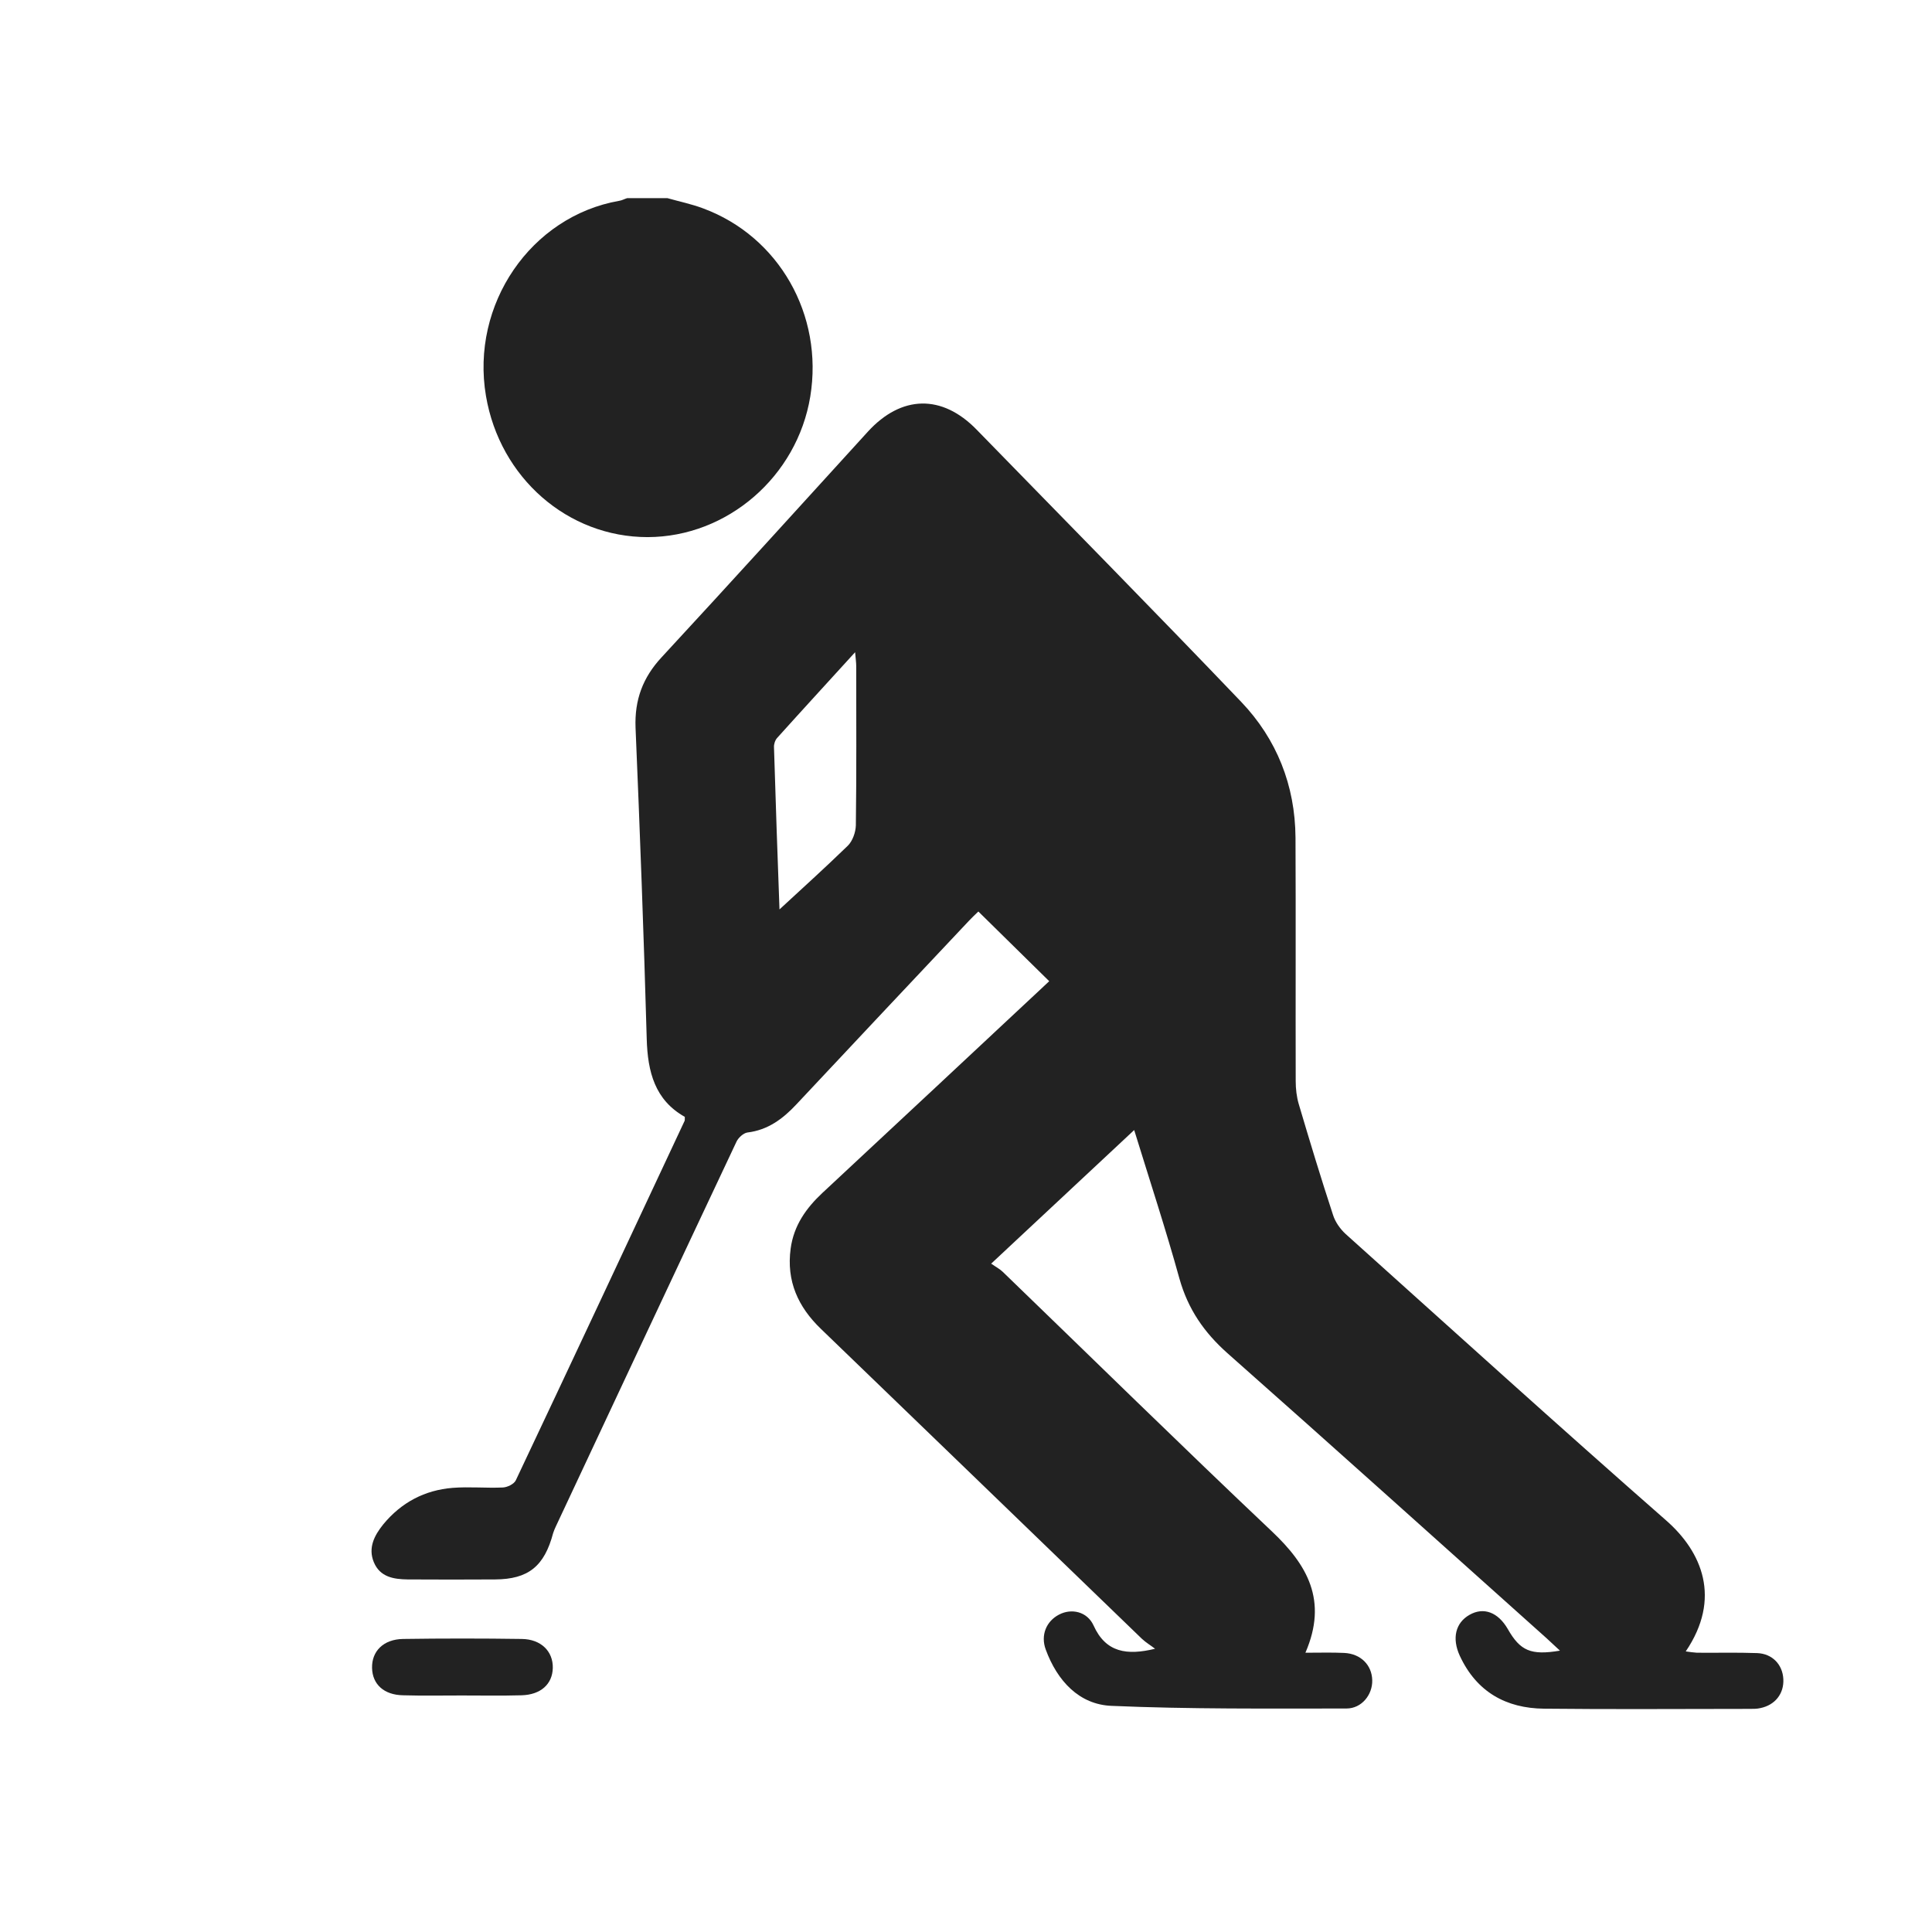
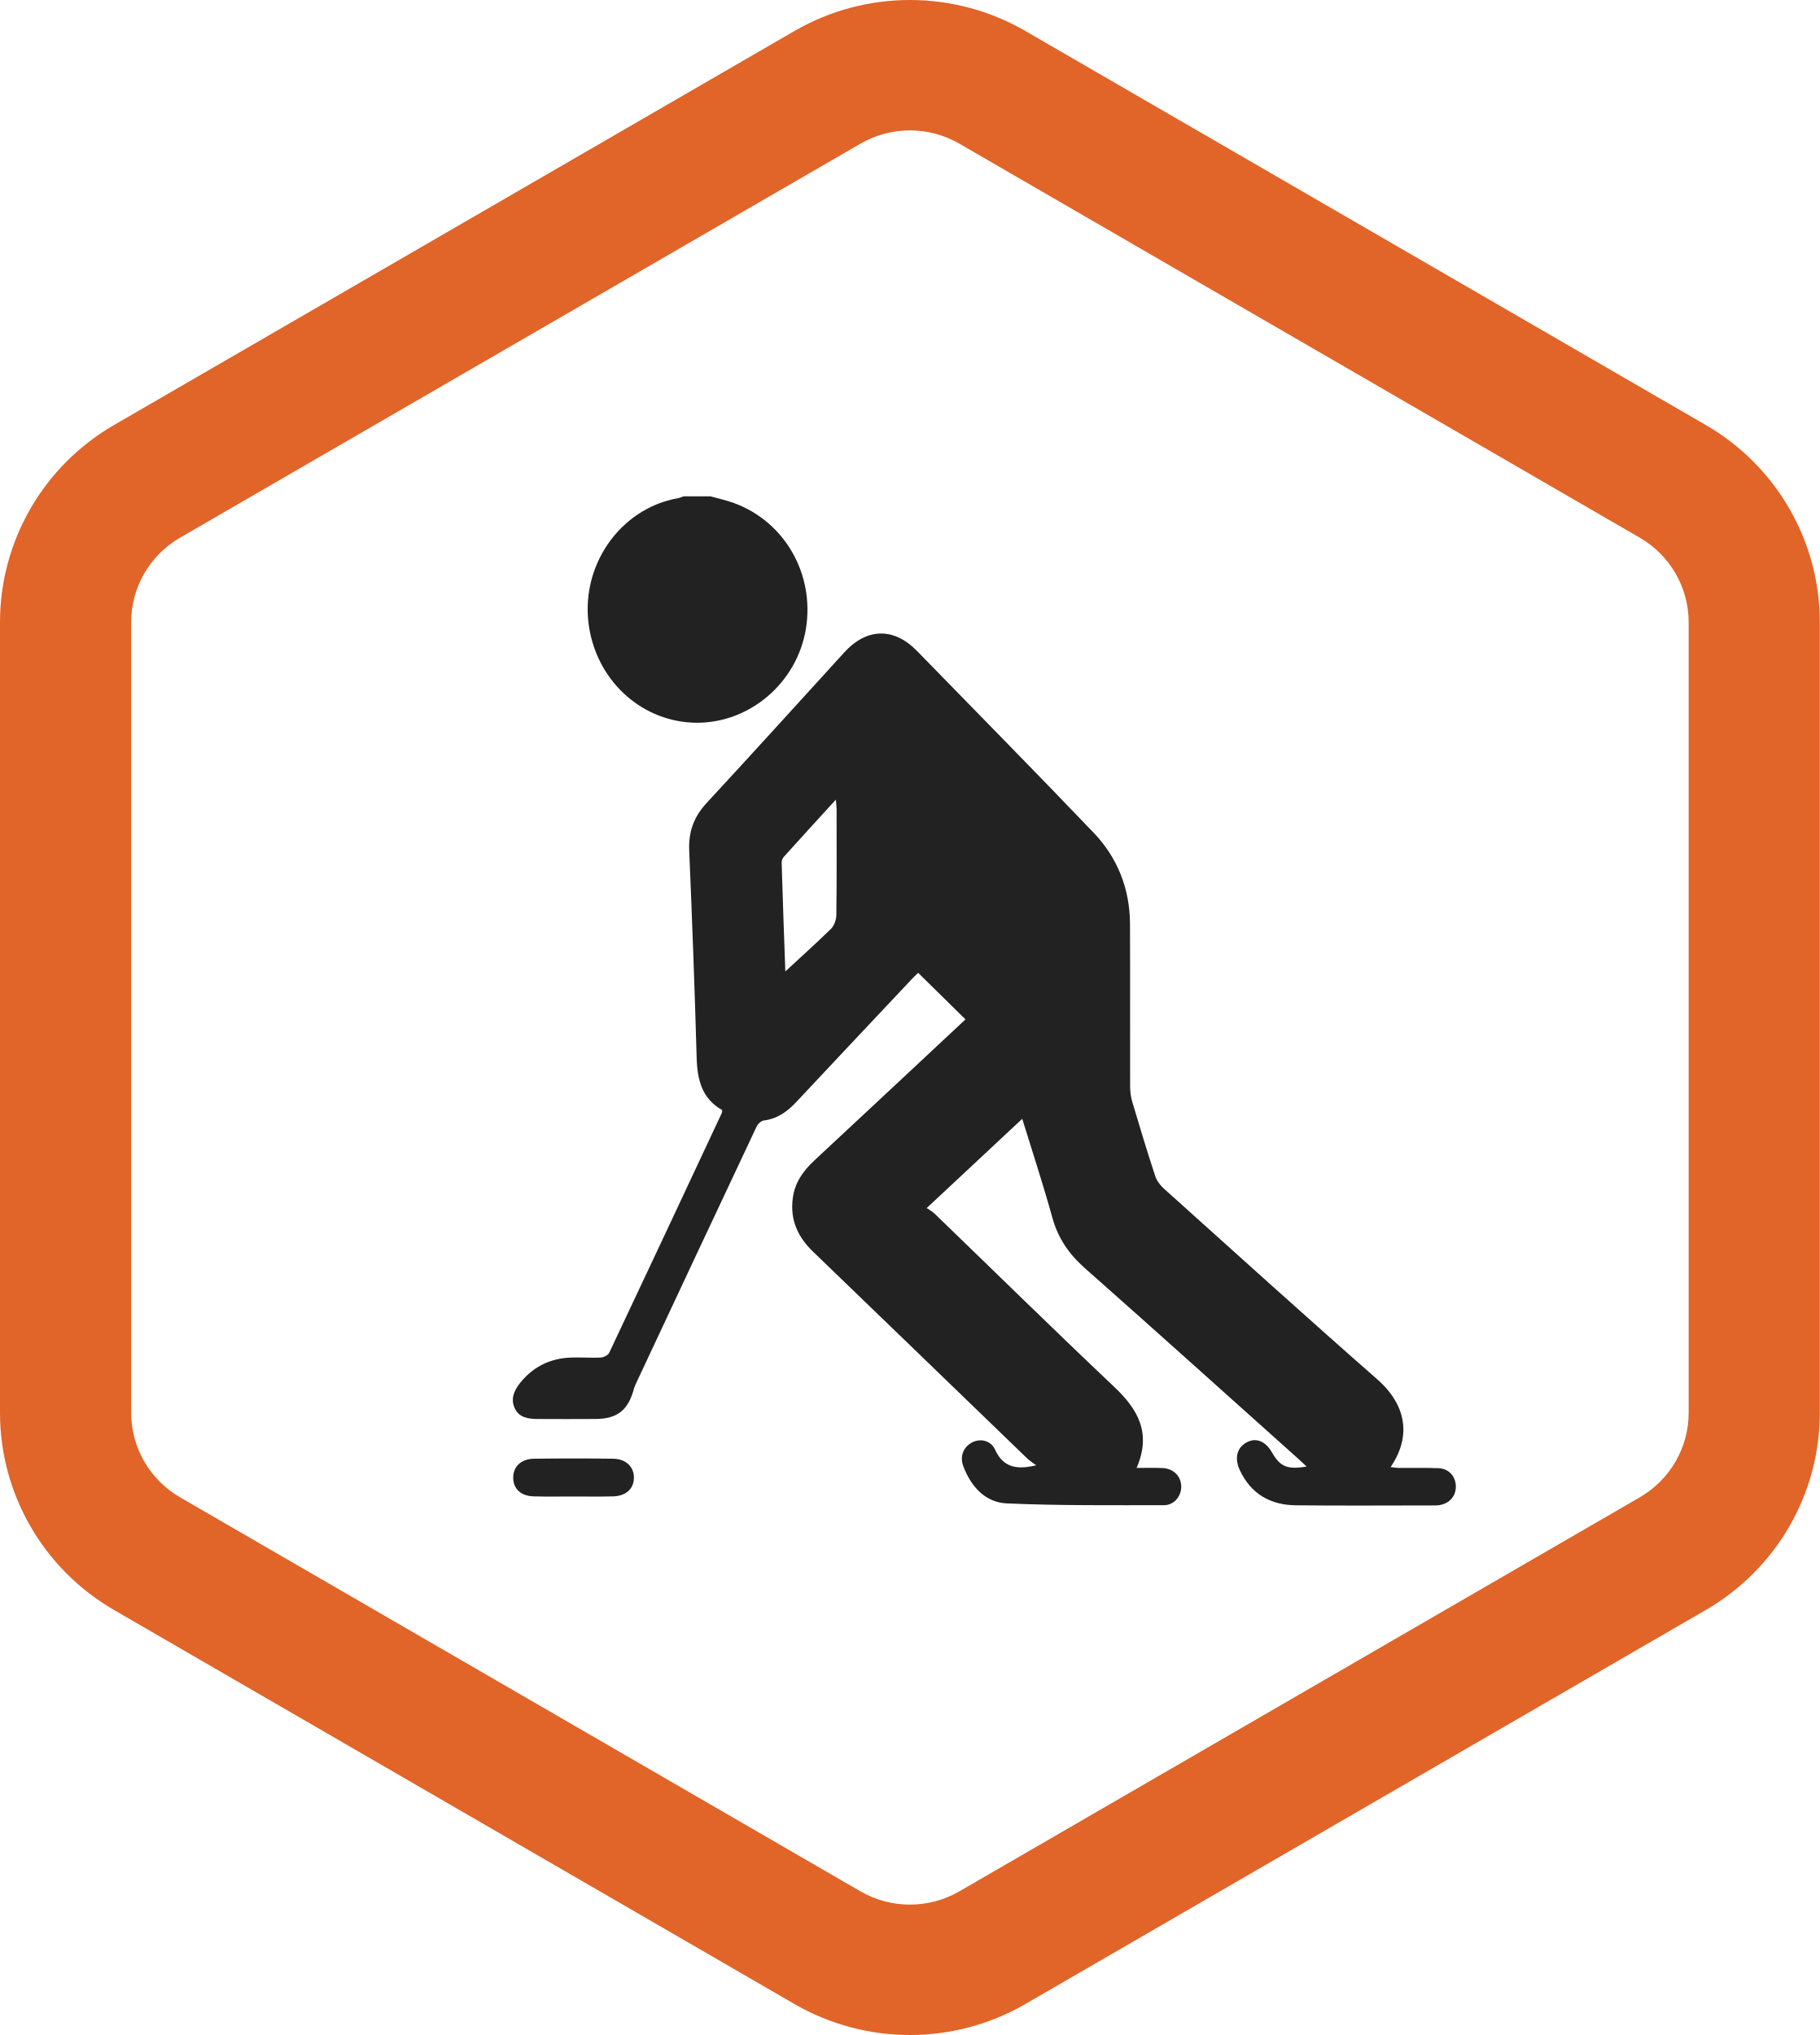
- <svg xmlns="http://www.w3.org/2000/svg" width="78" height="78" viewBox="0 0 78 78" fill="none">
-   <path d="M26.947 8C27.427 8.137 27.915 8.236 28.381 8.411C31.449 9.544 33.253 12.716 32.713 16.01C32.181 19.243 29.364 21.677 26.148 21.685C22.925 21.685 20.182 19.296 19.62 15.987C18.992 12.29 21.431 8.73 25.002 8.107C25.113 8.091 25.217 8.03 25.32 8C25.867 8 26.407 8 26.947 8Z" fill="#222222" />
-   <path d="M27.648 45.091C26.443 44.414 26.147 43.281 26.11 41.942C25.992 37.758 25.836 33.567 25.659 29.383C25.615 28.249 25.955 27.352 26.709 26.538C29.496 23.526 32.261 20.475 35.033 17.433C36.394 15.941 38.035 15.911 39.432 17.349C42.996 21.008 46.581 24.644 50.115 28.341C51.542 29.839 52.289 31.703 52.303 33.818C52.318 37.096 52.303 40.367 52.311 43.646C52.311 43.958 52.348 44.285 52.436 44.581C52.88 46.08 53.331 47.571 53.819 49.054C53.908 49.336 54.107 49.617 54.322 49.815C58.624 53.679 62.912 57.566 67.259 61.377C68.723 62.655 69.507 64.534 68.058 66.672C68.228 66.695 68.368 66.717 68.509 66.725C69.322 66.733 70.128 66.71 70.941 66.74C71.555 66.763 71.969 67.204 71.998 67.79C72.028 68.376 71.666 68.84 71.067 68.961C70.934 68.992 70.801 68.992 70.668 68.992C67.888 68.992 65.108 69.015 62.336 68.984C60.813 68.969 59.615 68.315 58.935 66.847C58.61 66.139 58.765 65.515 59.327 65.196C59.896 64.869 60.48 65.089 60.872 65.766C61.375 66.649 61.803 66.839 62.979 66.641C62.772 66.451 62.609 66.299 62.447 66.147C58.151 62.305 53.871 58.449 49.553 54.63C48.614 53.793 47.964 52.858 47.616 51.618C47.069 49.64 46.426 47.685 45.79 45.623C43.868 47.419 41.998 49.168 40.016 51.017C40.201 51.146 40.364 51.23 40.489 51.352C44.105 54.843 47.69 58.365 51.342 61.819C52.776 63.172 53.619 64.61 52.703 66.725C53.279 66.725 53.775 66.71 54.263 66.733C54.935 66.763 55.386 67.219 55.401 67.835C55.416 68.414 54.98 68.977 54.359 68.977C51.194 68.977 48.03 69.007 44.873 68.87C43.572 68.817 42.685 67.866 42.219 66.596C42.005 66.017 42.242 65.455 42.752 65.188C43.254 64.922 43.89 65.059 44.149 65.622C44.644 66.725 45.502 66.839 46.633 66.565C46.456 66.428 46.263 66.314 46.101 66.162C41.783 61.993 37.466 57.817 33.141 53.649C32.224 52.766 31.743 51.724 31.921 50.408C32.047 49.473 32.549 48.773 33.207 48.157C36.238 45.334 39.27 42.505 42.36 39.614C41.406 38.678 40.467 37.75 39.499 36.8C39.358 36.937 39.233 37.051 39.114 37.18C36.793 39.645 34.471 42.109 32.15 44.589C31.603 45.175 30.997 45.623 30.176 45.722C30.013 45.745 29.806 45.935 29.733 46.095C27.293 51.268 24.868 56.448 22.443 61.621C22.399 61.712 22.362 61.803 22.332 61.895C21.977 63.233 21.334 63.758 19.988 63.766C18.813 63.773 17.637 63.773 16.455 63.766C15.9 63.758 15.346 63.675 15.094 63.074C14.85 62.488 15.117 61.986 15.471 61.545C16.203 60.655 17.15 60.16 18.273 60.069C18.946 60.016 19.626 60.084 20.299 60.054C20.484 60.046 20.75 59.917 20.824 59.765C23.108 54.934 25.371 50.096 27.64 45.251C27.648 45.236 27.648 45.213 27.648 45.091ZM31.47 36.716C32.35 35.902 33.303 35.042 34.227 34.145C34.42 33.955 34.545 33.605 34.553 33.323C34.582 31.186 34.568 29.041 34.568 26.895C34.568 26.751 34.545 26.599 34.523 26.332C33.422 27.542 32.394 28.66 31.374 29.794C31.292 29.885 31.241 30.045 31.248 30.166C31.315 32.418 31.396 34.677 31.47 36.716Z" fill="#222222" />
-   <path d="M18.636 68.451C17.845 68.451 17.061 68.466 16.27 68.443C15.501 68.428 15.036 68.002 15.021 67.34C15.006 66.663 15.479 66.184 16.27 66.169C17.867 66.146 19.464 66.146 21.061 66.169C21.845 66.177 22.332 66.671 22.318 67.34C22.303 67.995 21.83 68.421 21.061 68.443C20.248 68.466 19.442 68.451 18.636 68.451Z" fill="#222222" />
+ <svg xmlns="http://www.w3.org/2000/svg" width="110" height="123" viewBox="0 0 110 123" fill="none">
+   <path fill-rule="evenodd" clip-rule="evenodd" d="M48.017 1.875C52.333 -0.625 57.667 -0.625 61.983 1.875L103.11 25.69C107.376 28.161 110 32.7 110 37.608V85.392C110 90.3 107.376 94.839 103.11 97.31L61.983 121.125C57.667 123.625 52.333 123.625 48.017 121.125L6.89 97.31C2.624 94.839 0 90.3 0 85.392V37.608C0 32.7 2.624 28.161 6.89 25.69L48.017 1.875ZM57.993 8.685C56.143 7.613 53.857 7.613 52.007 8.685L10.881 32.5C9.053 33.559 7.928 35.504 7.928 37.608V85.392C7.928 87.496 9.053 89.441 10.881 90.5L52.007 114.315C53.857 115.387 56.143 115.387 57.993 114.315L99.119 90.5C100.947 89.441 102.072 87.496 102.072 85.392V37.608C102.072 35.504 100.947 33.559 99.119 32.5L57.993 8.685Z" fill="#E16428" />
+   <path d="M42.947 30C43.427 30.137 43.915 30.236 44.381 30.411C47.449 31.544 49.253 34.716 48.713 38.01C48.181 41.243 45.364 43.677 42.148 43.685C38.925 43.685 36.182 41.296 35.62 37.987C34.992 34.29 37.431 30.73 41.002 30.107C41.113 30.091 41.217 30.03 41.32 30C41.867 30 42.407 30 42.947 30Z" fill="#222222" />
+   <path d="M43.648 67.091C42.443 66.414 42.147 65.281 42.11 63.942C41.992 59.758 41.836 55.567 41.659 51.383C41.615 50.249 41.955 49.352 42.709 48.538C45.496 45.526 48.261 42.475 51.033 39.432C52.394 37.941 54.035 37.911 55.432 39.349C58.996 43.008 62.581 46.644 66.115 50.341C67.542 51.839 68.289 53.703 68.303 55.818C68.318 59.096 68.303 62.367 68.311 65.646C68.311 65.958 68.348 66.285 68.436 66.581C68.88 68.08 69.331 69.571 69.819 71.054C69.908 71.336 70.107 71.617 70.322 71.815C74.624 75.679 78.912 79.566 83.259 83.377C84.723 84.655 85.507 86.534 84.058 88.672C84.228 88.695 84.368 88.717 84.509 88.725C85.322 88.733 86.128 88.71 86.941 88.74C87.555 88.763 87.969 89.204 87.998 89.79C88.028 90.376 87.666 90.84 87.067 90.961C86.934 90.992 86.801 90.992 86.668 90.992C83.888 90.992 81.108 91.015 78.336 90.984C76.813 90.969 75.615 90.315 74.935 88.847C74.61 88.139 74.765 87.515 75.327 87.196C75.896 86.869 76.48 87.089 76.872 87.766C77.375 88.649 77.803 88.839 78.979 88.641C78.772 88.451 78.609 88.299 78.447 88.147C74.151 84.305 69.871 80.449 65.553 76.63C64.614 75.793 63.964 74.858 63.616 73.618C63.069 71.64 62.426 69.685 61.79 67.624C59.868 69.419 57.998 71.168 56.016 73.017C56.201 73.146 56.364 73.23 56.489 73.352C60.105 76.843 63.69 80.365 67.342 83.819C68.776 85.172 69.619 86.61 68.703 88.725C69.279 88.725 69.775 88.71 70.263 88.733C70.935 88.763 71.386 89.219 71.401 89.835C71.416 90.414 70.98 90.977 70.359 90.977C67.194 90.977 64.03 91.007 60.873 90.87C59.572 90.817 58.685 89.866 58.219 88.596C58.005 88.017 58.242 87.455 58.752 87.188C59.254 86.922 59.89 87.059 60.149 87.622C60.644 88.725 61.502 88.839 62.633 88.565C62.456 88.428 62.263 88.314 62.101 88.162C57.783 83.993 53.466 79.817 49.141 75.649C48.224 74.766 47.743 73.724 47.921 72.408C48.047 71.473 48.549 70.773 49.207 70.157C52.238 67.334 55.27 64.505 58.36 61.614C57.406 60.678 56.467 59.75 55.499 58.8C55.358 58.937 55.233 59.051 55.114 59.18C52.793 61.645 50.471 64.109 48.15 66.589C47.603 67.175 46.997 67.624 46.176 67.722C46.013 67.745 45.806 67.935 45.733 68.095C43.293 73.268 40.868 78.448 38.443 83.621C38.399 83.712 38.362 83.803 38.332 83.895C37.977 85.233 37.334 85.758 35.989 85.766C34.813 85.773 33.638 85.773 32.455 85.766C31.9 85.758 31.346 85.675 31.094 85.074C30.85 84.488 31.116 83.986 31.471 83.545C32.203 82.655 33.15 82.16 34.273 82.069C34.946 82.016 35.626 82.084 36.299 82.054C36.484 82.046 36.75 81.917 36.824 81.765C39.108 76.934 41.371 72.096 43.64 67.251C43.648 67.236 43.648 67.213 43.648 67.091ZM47.47 58.716C48.35 57.902 49.303 57.042 50.227 56.145C50.42 55.955 50.545 55.605 50.553 55.323C50.582 53.186 50.568 51.041 50.568 48.895C50.568 48.751 50.545 48.599 50.523 48.333C49.422 49.542 48.394 50.66 47.374 51.794C47.292 51.885 47.241 52.045 47.248 52.166C47.315 54.418 47.396 56.677 47.47 58.716Z" fill="#222222" />
+   <path d="M34.636 90.451C33.845 90.451 33.061 90.466 32.27 90.444C31.501 90.428 31.036 90.002 31.021 89.341C31.006 88.663 31.479 88.184 32.27 88.169C33.867 88.146 35.464 88.146 37.061 88.169C37.845 88.177 38.333 88.671 38.318 89.341C38.303 89.995 37.83 90.421 37.061 90.444C36.248 90.466 35.442 90.451 34.636 90.451Z" fill="#222222" />
</svg>
